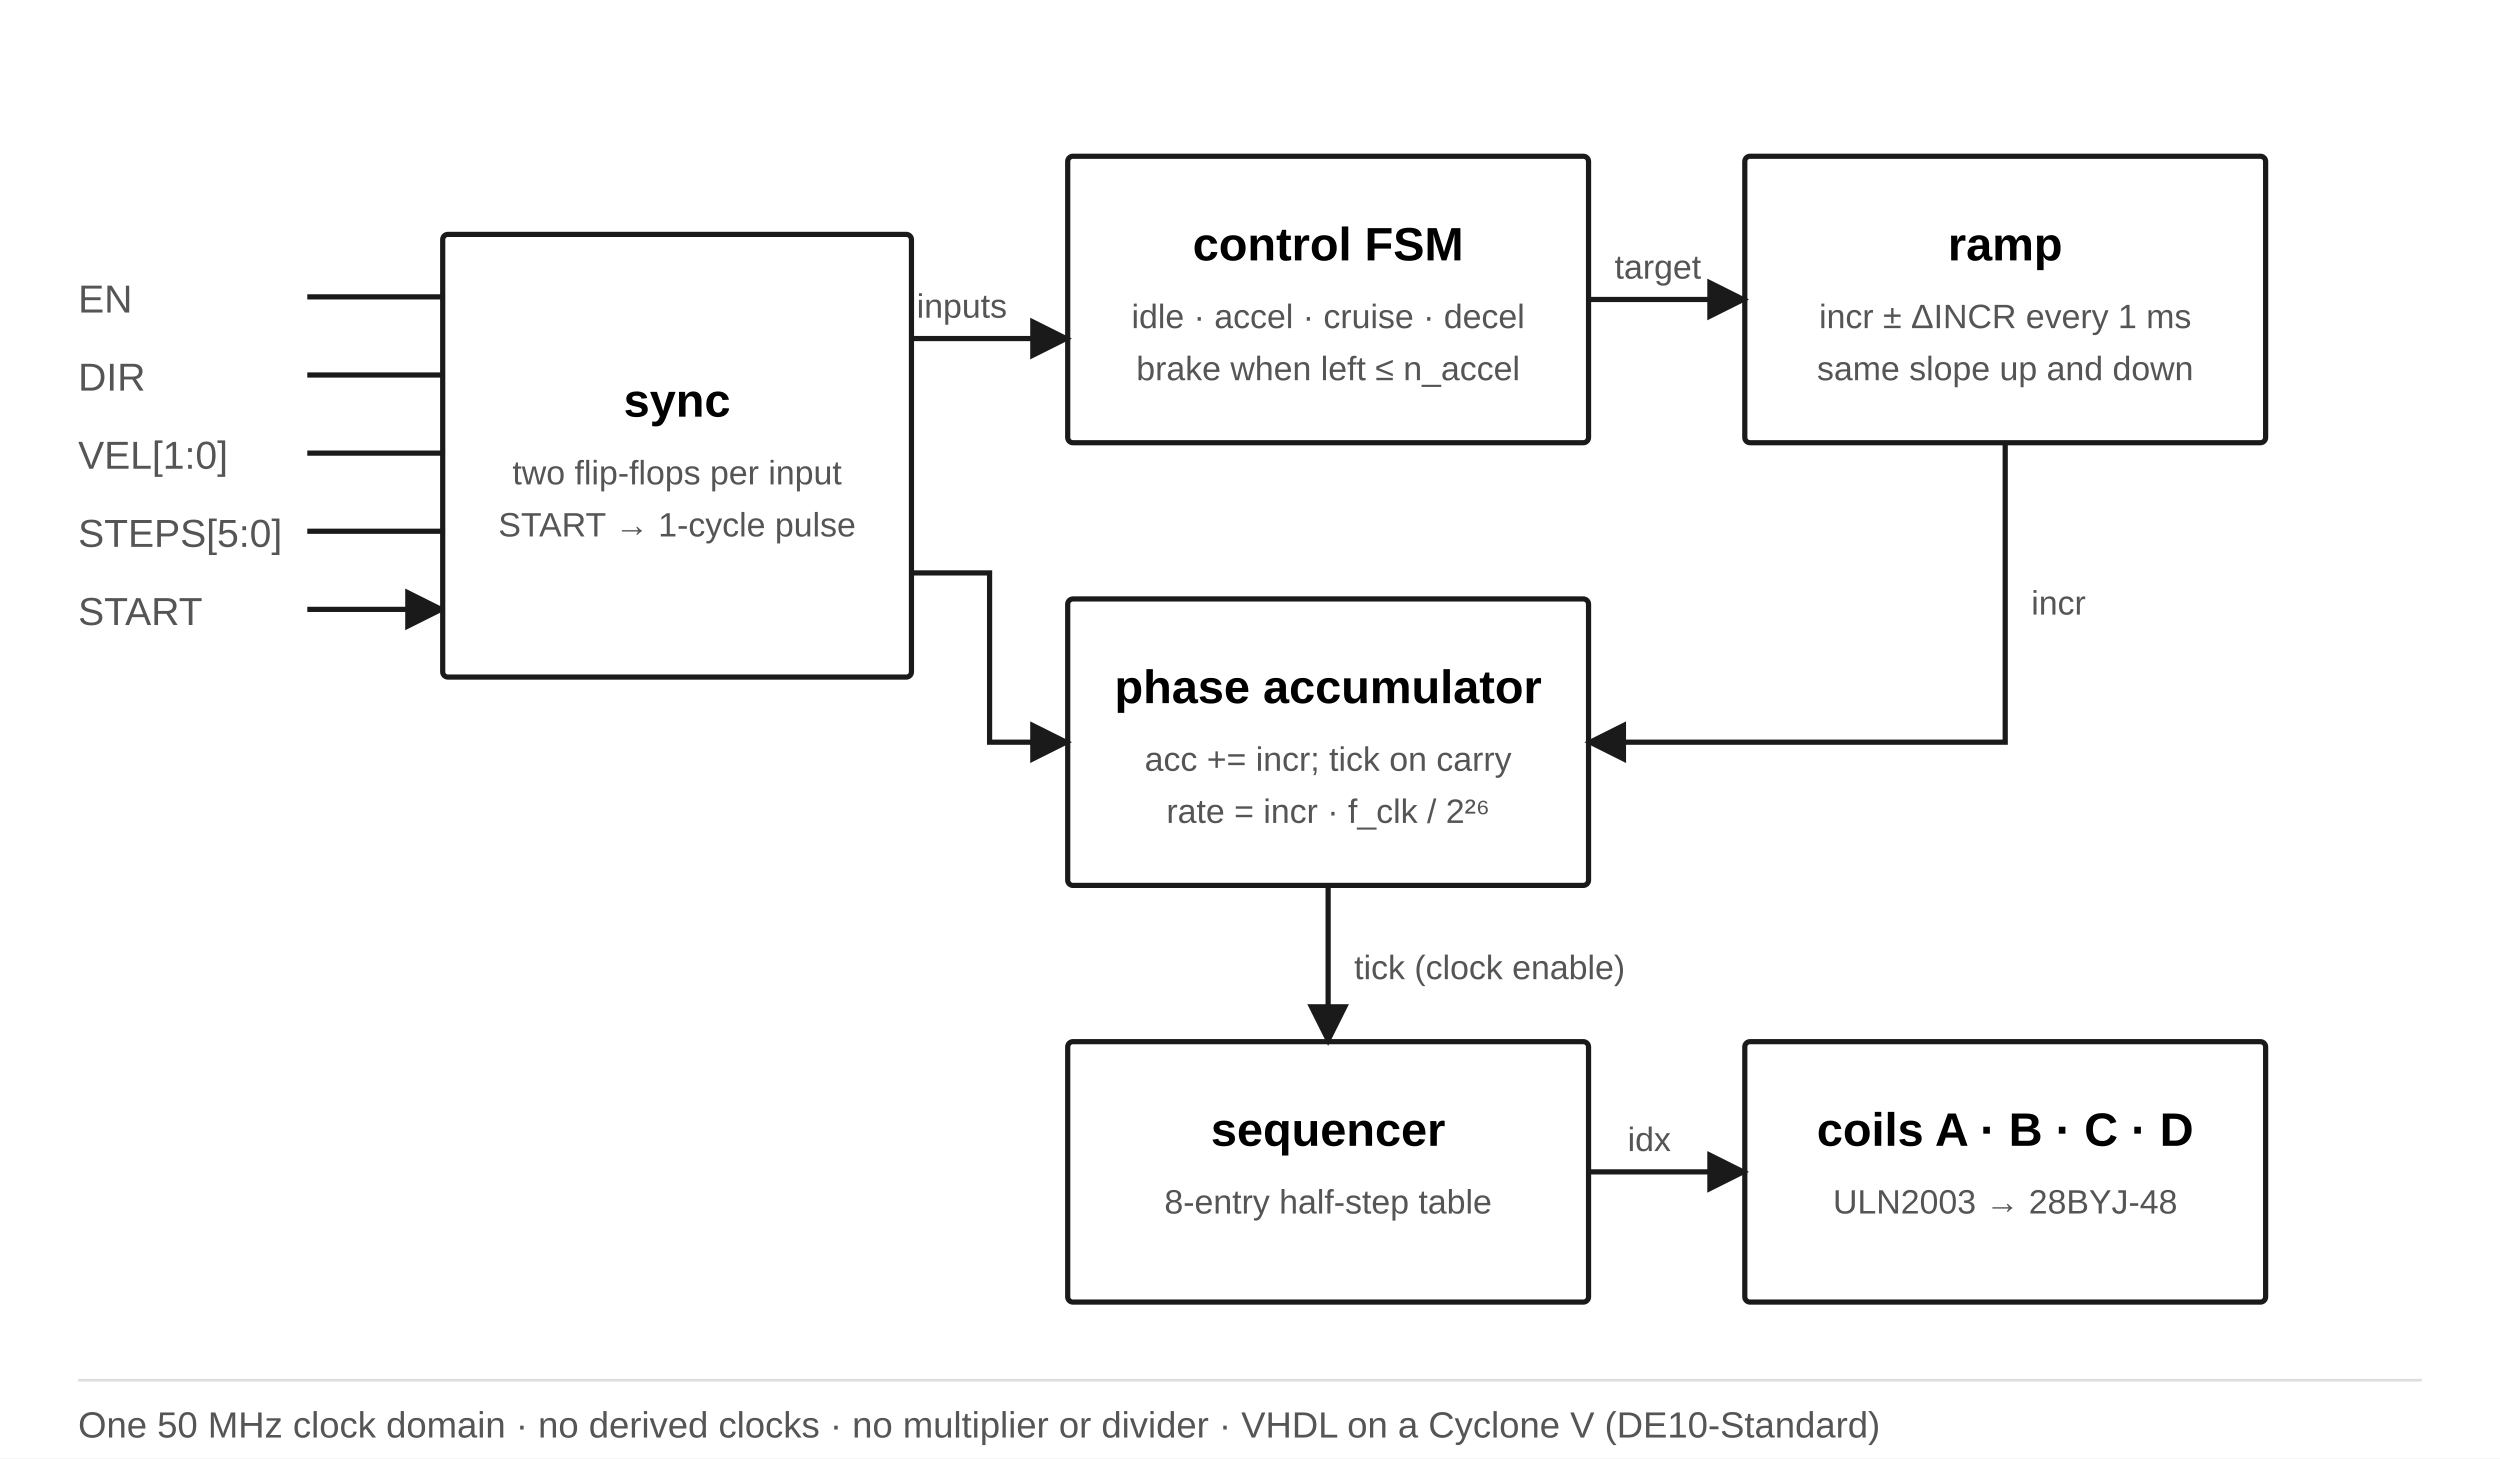
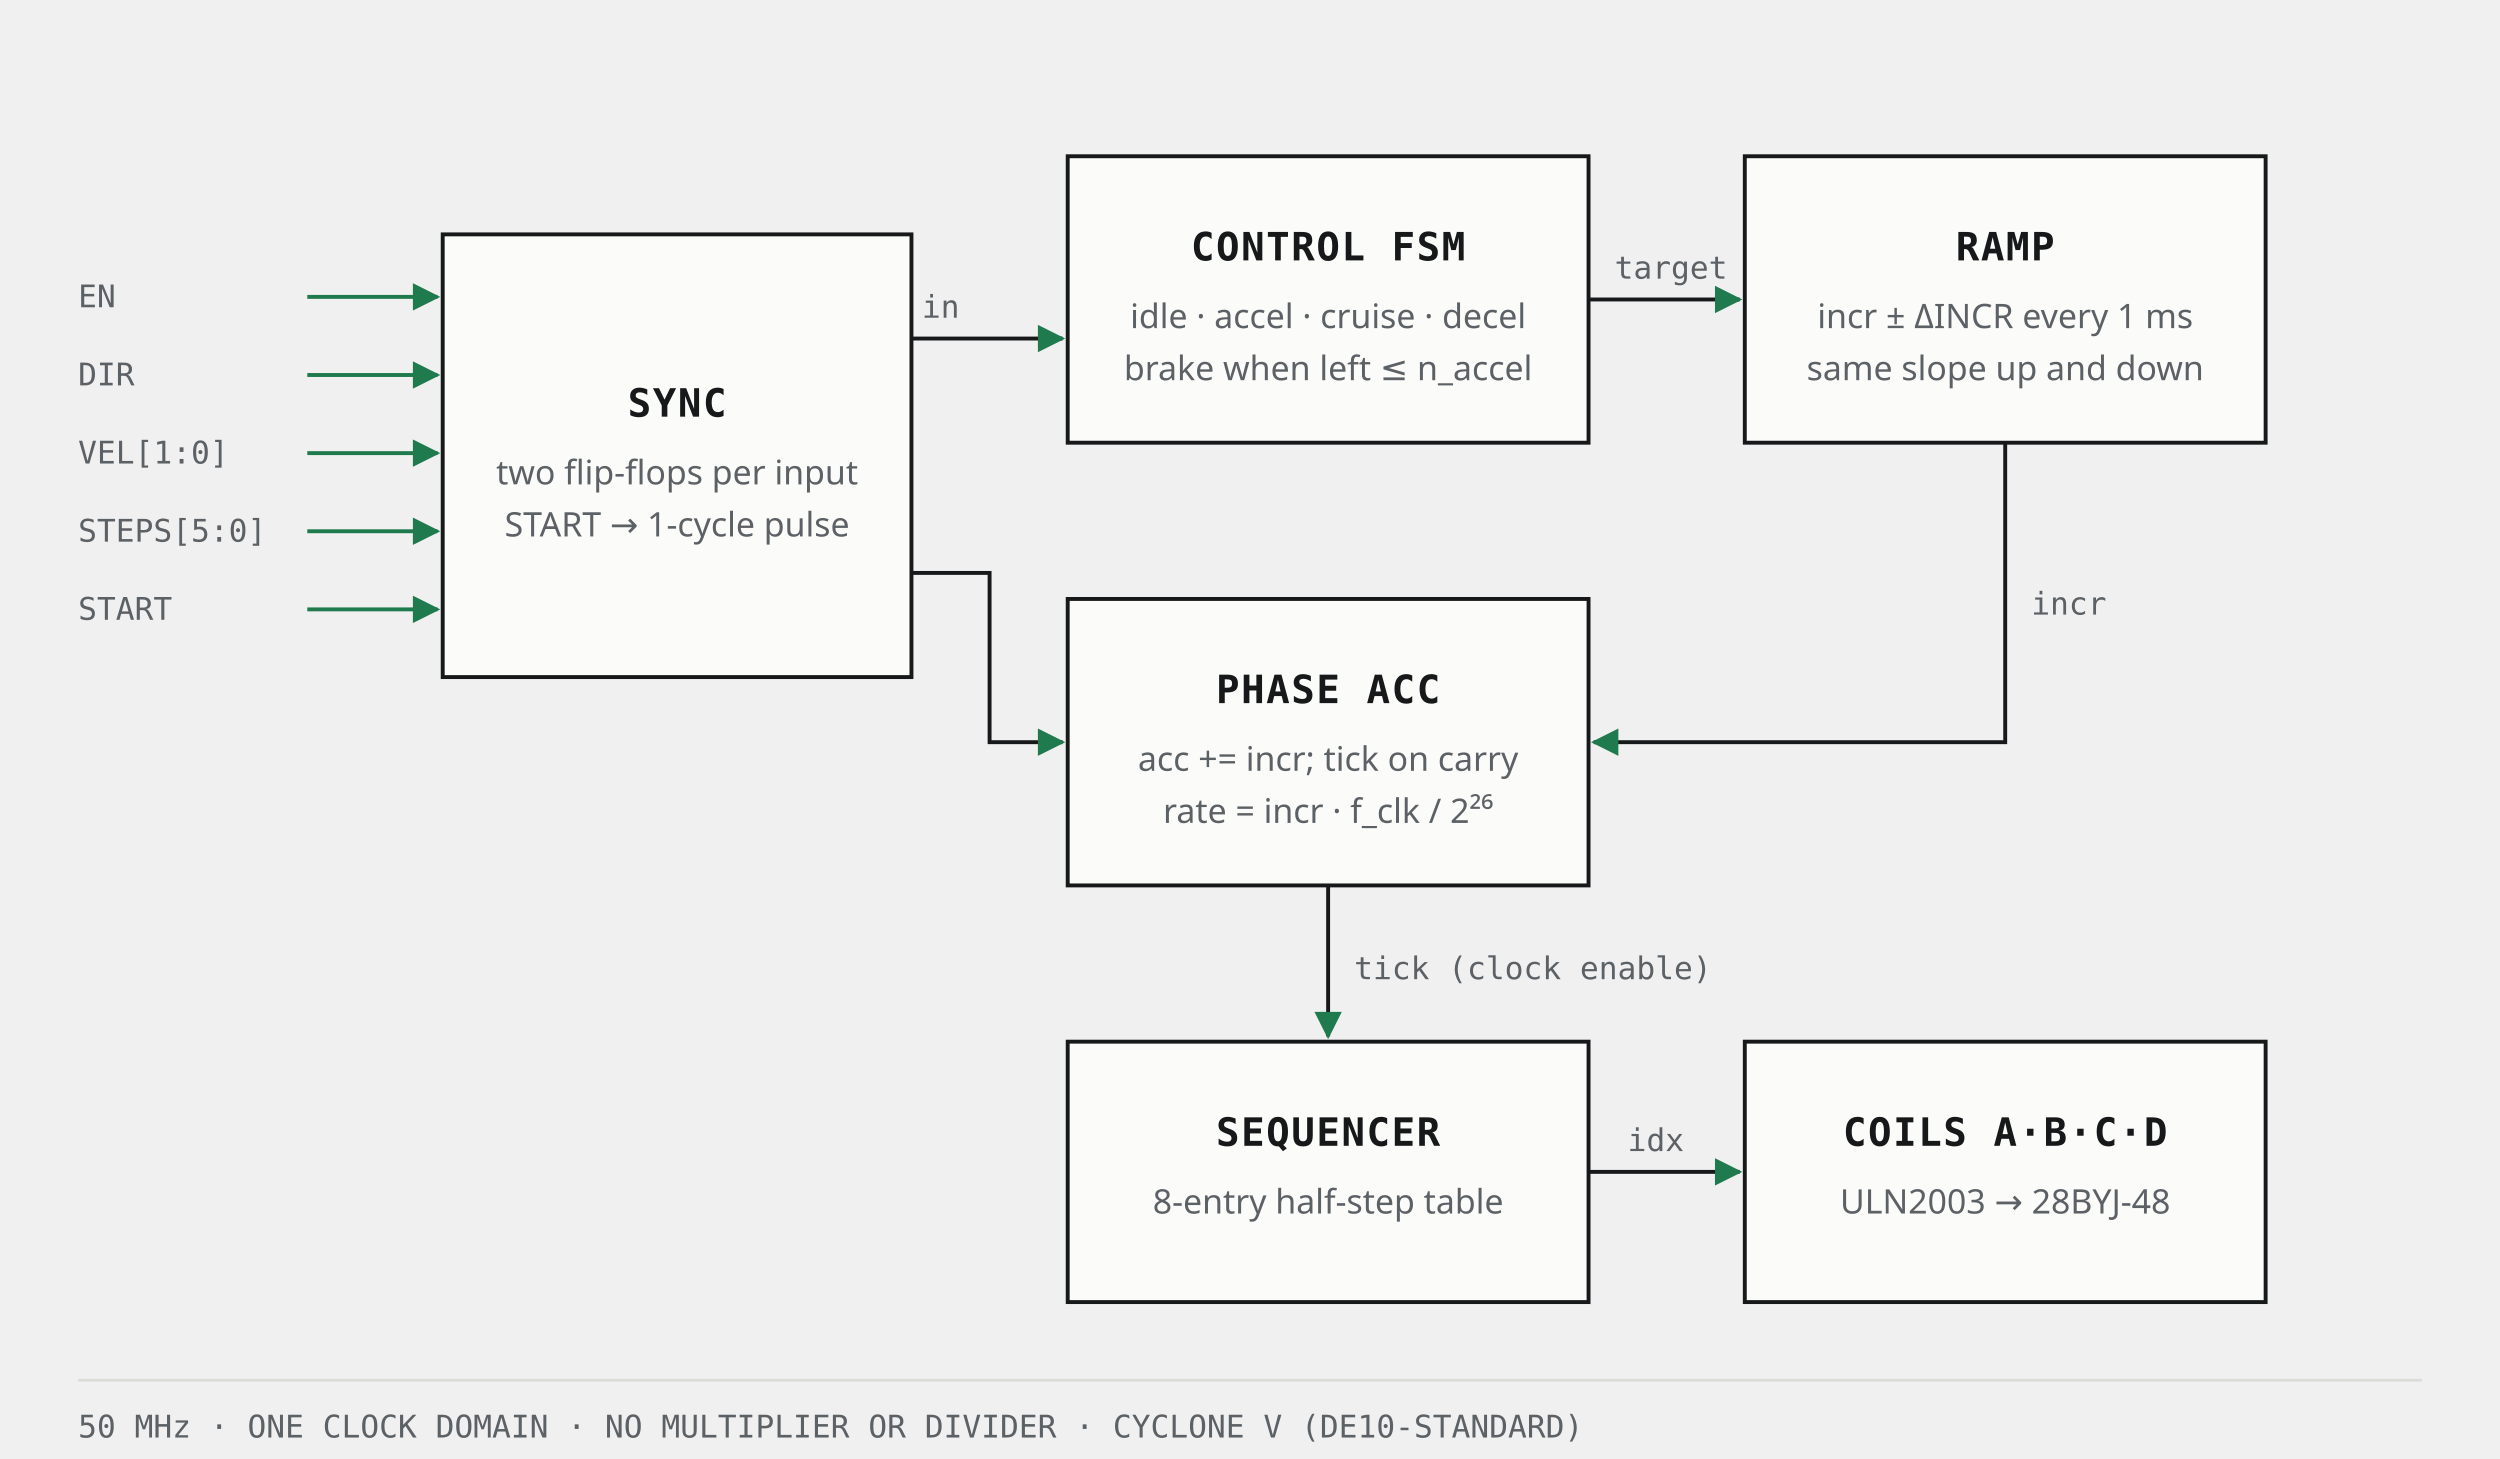
- <svg xmlns="http://www.w3.org/2000/svg" viewBox="0 0 960 560" font-family="ui-sans-serif, system-ui, -apple-system, 'Segoe UI', Arial, sans-serif" font-size="18">
+ <svg xmlns="http://www.w3.org/2000/svg" viewBox="0 0 960 560">
+   <style>
+     .ink { stroke: #16181a; fill: none; stroke-width: 1.5; }
+     .box { fill: #fbfbf9; stroke: #16181a; stroke-width: 1.5; }
+     .t { font: 600 15px ui-monospace, Menlo, Consolas, monospace; fill: #16181a; letter-spacing: .04em; }
+     .d { font: 13px system-ui, sans-serif; fill: #5c6166; }
+     .s { font: 12px ui-monospace, Menlo, Consolas, monospace; fill: #5c6166; }
+     .acc { stroke: #1f7a4d; }
+     .head { fill: #1f7a4d; }
+     .rule { stroke: #d9dcd6; }
+     @media (prefers-color-scheme: dark) {
+       .ink { stroke: #e5e8e6; }
+       .box { fill: #0f1211; stroke: #e5e8e6; }
+       .t { fill: #e5e8e6; }
+       .d, .s { fill: #98a09c; }
+       .acc { stroke: #4cc38a; }
+       .head { fill: #4cc38a; }
+       .rule { stroke: #2b332f; }
+     }
+   </style>
  <defs>
-     <marker id="a" viewBox="0 0 10 10" refX="9" refY="5" markerWidth="8" markerHeight="8" orient="auto-start-reverse">
-       <path d="M0 0L10 5L0 10z" fill="#1a1a1a" />
+     <marker id="a" viewBox="0 0 10 10" refX="9" refY="5" markerWidth="7" markerHeight="7" orient="auto-start-reverse">
+       <path d="M0 0L10 5L0 10z" class="head" />
    </marker>
  </defs>
-   <rect width="960" height="560" fill="#ffffff" />
-   <g fill="#555" font-size="15">
-     <text x="30" y="120">EN</text>
-     <text x="30" y="150">DIR</text>
-     <text x="30" y="180">VEL[1:0]</text>
-     <text x="30" y="210">STEPS[5:0]</text>
-     <text x="30" y="240">START</text>
+   <g class="s">
+     <text x="30" y="118">EN</text>
+     <text x="30" y="148">DIR</text>
+     <text x="30" y="178">VEL[1:0]</text>
+     <text x="30" y="208">STEPS[5:0]</text>
+     <text x="30" y="238">START</text>
  </g>
-   <g stroke="#1a1a1a" stroke-width="2" fill="none">
-     <path d="M118 114H170" />
-     <path d="M118 144H170" />
-     <path d="M118 174H170" />
-     <path d="M118 204H170" />
-     <path d="M118 234H170" marker-end="url(#a)" />
+   <g class="ink acc" marker-end="url(#a)">
+     <path d="M118 114H168" />
+     <path d="M118 144H168" />
+     <path d="M118 174H168" />
+     <path d="M118 204H168" />
+     <path d="M118 234H168" />
  </g>
-   <rect x="170" y="90" width="180" height="170" rx="2" fill="#fff" stroke="#1a1a1a" stroke-width="2" />
-   <text x="260" y="160" text-anchor="middle" font-weight="700">sync</text>
-   <text x="260" y="186" text-anchor="middle" fill="#555" font-size="13">two flip-flops per input</text>
-   <text x="260" y="206" text-anchor="middle" fill="#555" font-size="13">START → 1-cycle pulse</text>
-   <rect x="410" y="60" width="200" height="110" rx="2" fill="#fff" stroke="#1a1a1a" stroke-width="2" />
-   <text x="510" y="100" text-anchor="middle" font-weight="700">control FSM</text>
-   <text x="510" y="126" text-anchor="middle" fill="#555" font-size="13">idle · accel · cruise · decel</text>
-   <text x="510" y="146" text-anchor="middle" fill="#555" font-size="13">brake when left ≤ n_accel</text>
-   <rect x="670" y="60" width="200" height="110" rx="2" fill="#fff" stroke="#1a1a1a" stroke-width="2" />
-   <text x="770" y="100" text-anchor="middle" font-weight="700">ramp</text>
-   <text x="770" y="126" text-anchor="middle" fill="#555" font-size="13">incr ± ΔINCR every 1 ms</text>
-   <text x="770" y="146" text-anchor="middle" fill="#555" font-size="13">same slope up and down</text>
-   <rect x="410" y="230" width="200" height="110" rx="2" fill="#fff" stroke="#1a1a1a" stroke-width="2" />
-   <text x="510" y="270" text-anchor="middle" font-weight="700">phase accumulator</text>
-   <text x="510" y="296" text-anchor="middle" fill="#555" font-size="13">acc += incr; tick on carry</text>
-   <text x="510" y="316" text-anchor="middle" fill="#555" font-size="13">rate = incr · f_clk / 2²⁶</text>
-   <rect x="410" y="400" width="200" height="100" rx="2" fill="#fff" stroke="#1a1a1a" stroke-width="2" />
-   <text x="510" y="440" text-anchor="middle" font-weight="700">sequencer</text>
-   <text x="510" y="466" text-anchor="middle" fill="#555" font-size="13">8-entry half-step table</text>
-   <rect x="670" y="400" width="200" height="100" rx="2" fill="#fff" stroke="#1a1a1a" stroke-width="2" />
-   <text x="770" y="440" text-anchor="middle" font-weight="700">coils A · B · C · D</text>
-   <text x="770" y="466" text-anchor="middle" fill="#555" font-size="13">ULN2003 → 28BYJ-48</text>
-   <g stroke="#1a1a1a" stroke-width="2" fill="none" marker-end="url(#a)">
-     <path d="M350 130H410" />
-     <path d="M610 115H670" />
-     <path d="M770 170V285H610" />
-     <path d="M510 340V400" />
-     <path d="M610 450H670" />
-     <path d="M350 220H380V285H410" />
+   <rect x="170" y="90" width="180" height="170" class="box" />
+   <text x="260" y="160" text-anchor="middle" class="t">SYNC</text>
+   <text x="260" y="186" text-anchor="middle" class="d">two flip-flops per input</text>
+   <text x="260" y="206" text-anchor="middle" class="d">START → 1-cycle pulse</text>
+   <rect x="410" y="60" width="200" height="110" class="box" />
+   <text x="510" y="100" text-anchor="middle" class="t">CONTROL FSM</text>
+   <text x="510" y="126" text-anchor="middle" class="d">idle · accel · cruise · decel</text>
+   <text x="510" y="146" text-anchor="middle" class="d">brake when left ≤ n_accel</text>
+   <rect x="670" y="60" width="200" height="110" class="box" />
+   <text x="770" y="100" text-anchor="middle" class="t">RAMP</text>
+   <text x="770" y="126" text-anchor="middle" class="d">incr ± ΔINCR every 1 ms</text>
+   <text x="770" y="146" text-anchor="middle" class="d">same slope up and down</text>
+   <rect x="410" y="230" width="200" height="110" class="box" />
+   <text x="510" y="270" text-anchor="middle" class="t">PHASE ACC</text>
+   <text x="510" y="296" text-anchor="middle" class="d">acc += incr; tick on carry</text>
+   <text x="510" y="316" text-anchor="middle" class="d">rate = incr · f_clk / 2²⁶</text>
+   <rect x="410" y="400" width="200" height="100" class="box" />
+   <text x="510" y="440" text-anchor="middle" class="t">SEQUENCER</text>
+   <text x="510" y="466" text-anchor="middle" class="d">8-entry half-step table</text>
+   <rect x="670" y="400" width="200" height="100" class="box" />
+   <text x="770" y="440" text-anchor="middle" class="t">COILS A·B·C·D</text>
+   <text x="770" y="466" text-anchor="middle" class="d">ULN2003 → 28BYJ-48</text>
+   <g class="ink" marker-end="url(#a)">
+     <path d="M350 130H408" />
+     <path d="M610 115H668" />
+     <path d="M770 170V285H612" />
+     <path d="M510 340V398" />
+     <path d="M610 450H668" />
+     <path d="M350 220H380V285H408" />
  </g>
-   <g fill="#555" font-size="13">
-     <text x="352" y="122">inputs</text>
+   <g class="s">
+     <text x="354" y="122">in</text>
    <text x="620" y="107">target</text>
    <text x="780" y="236">incr</text>
    <text x="520" y="376">tick (clock enable)</text>
    <text x="625" y="442">idx</text>
  </g>
-   <line x1="30" y1="530" x2="930" y2="530" stroke="#ddd" />
-   <text x="30" y="552" fill="#555" font-size="14">One 50 MHz clock domain · no derived clocks · no multiplier or divider · VHDL on a Cyclone V (DE10-Standard)</text>
+   <line x1="30" y1="530" x2="930" y2="530" class="rule" />
+   <text x="30" y="552" class="s">50 MHz · ONE CLOCK DOMAIN · NO MULTIPLIER OR DIVIDER · CYCLONE V (DE10-STANDARD)</text>
</svg>
